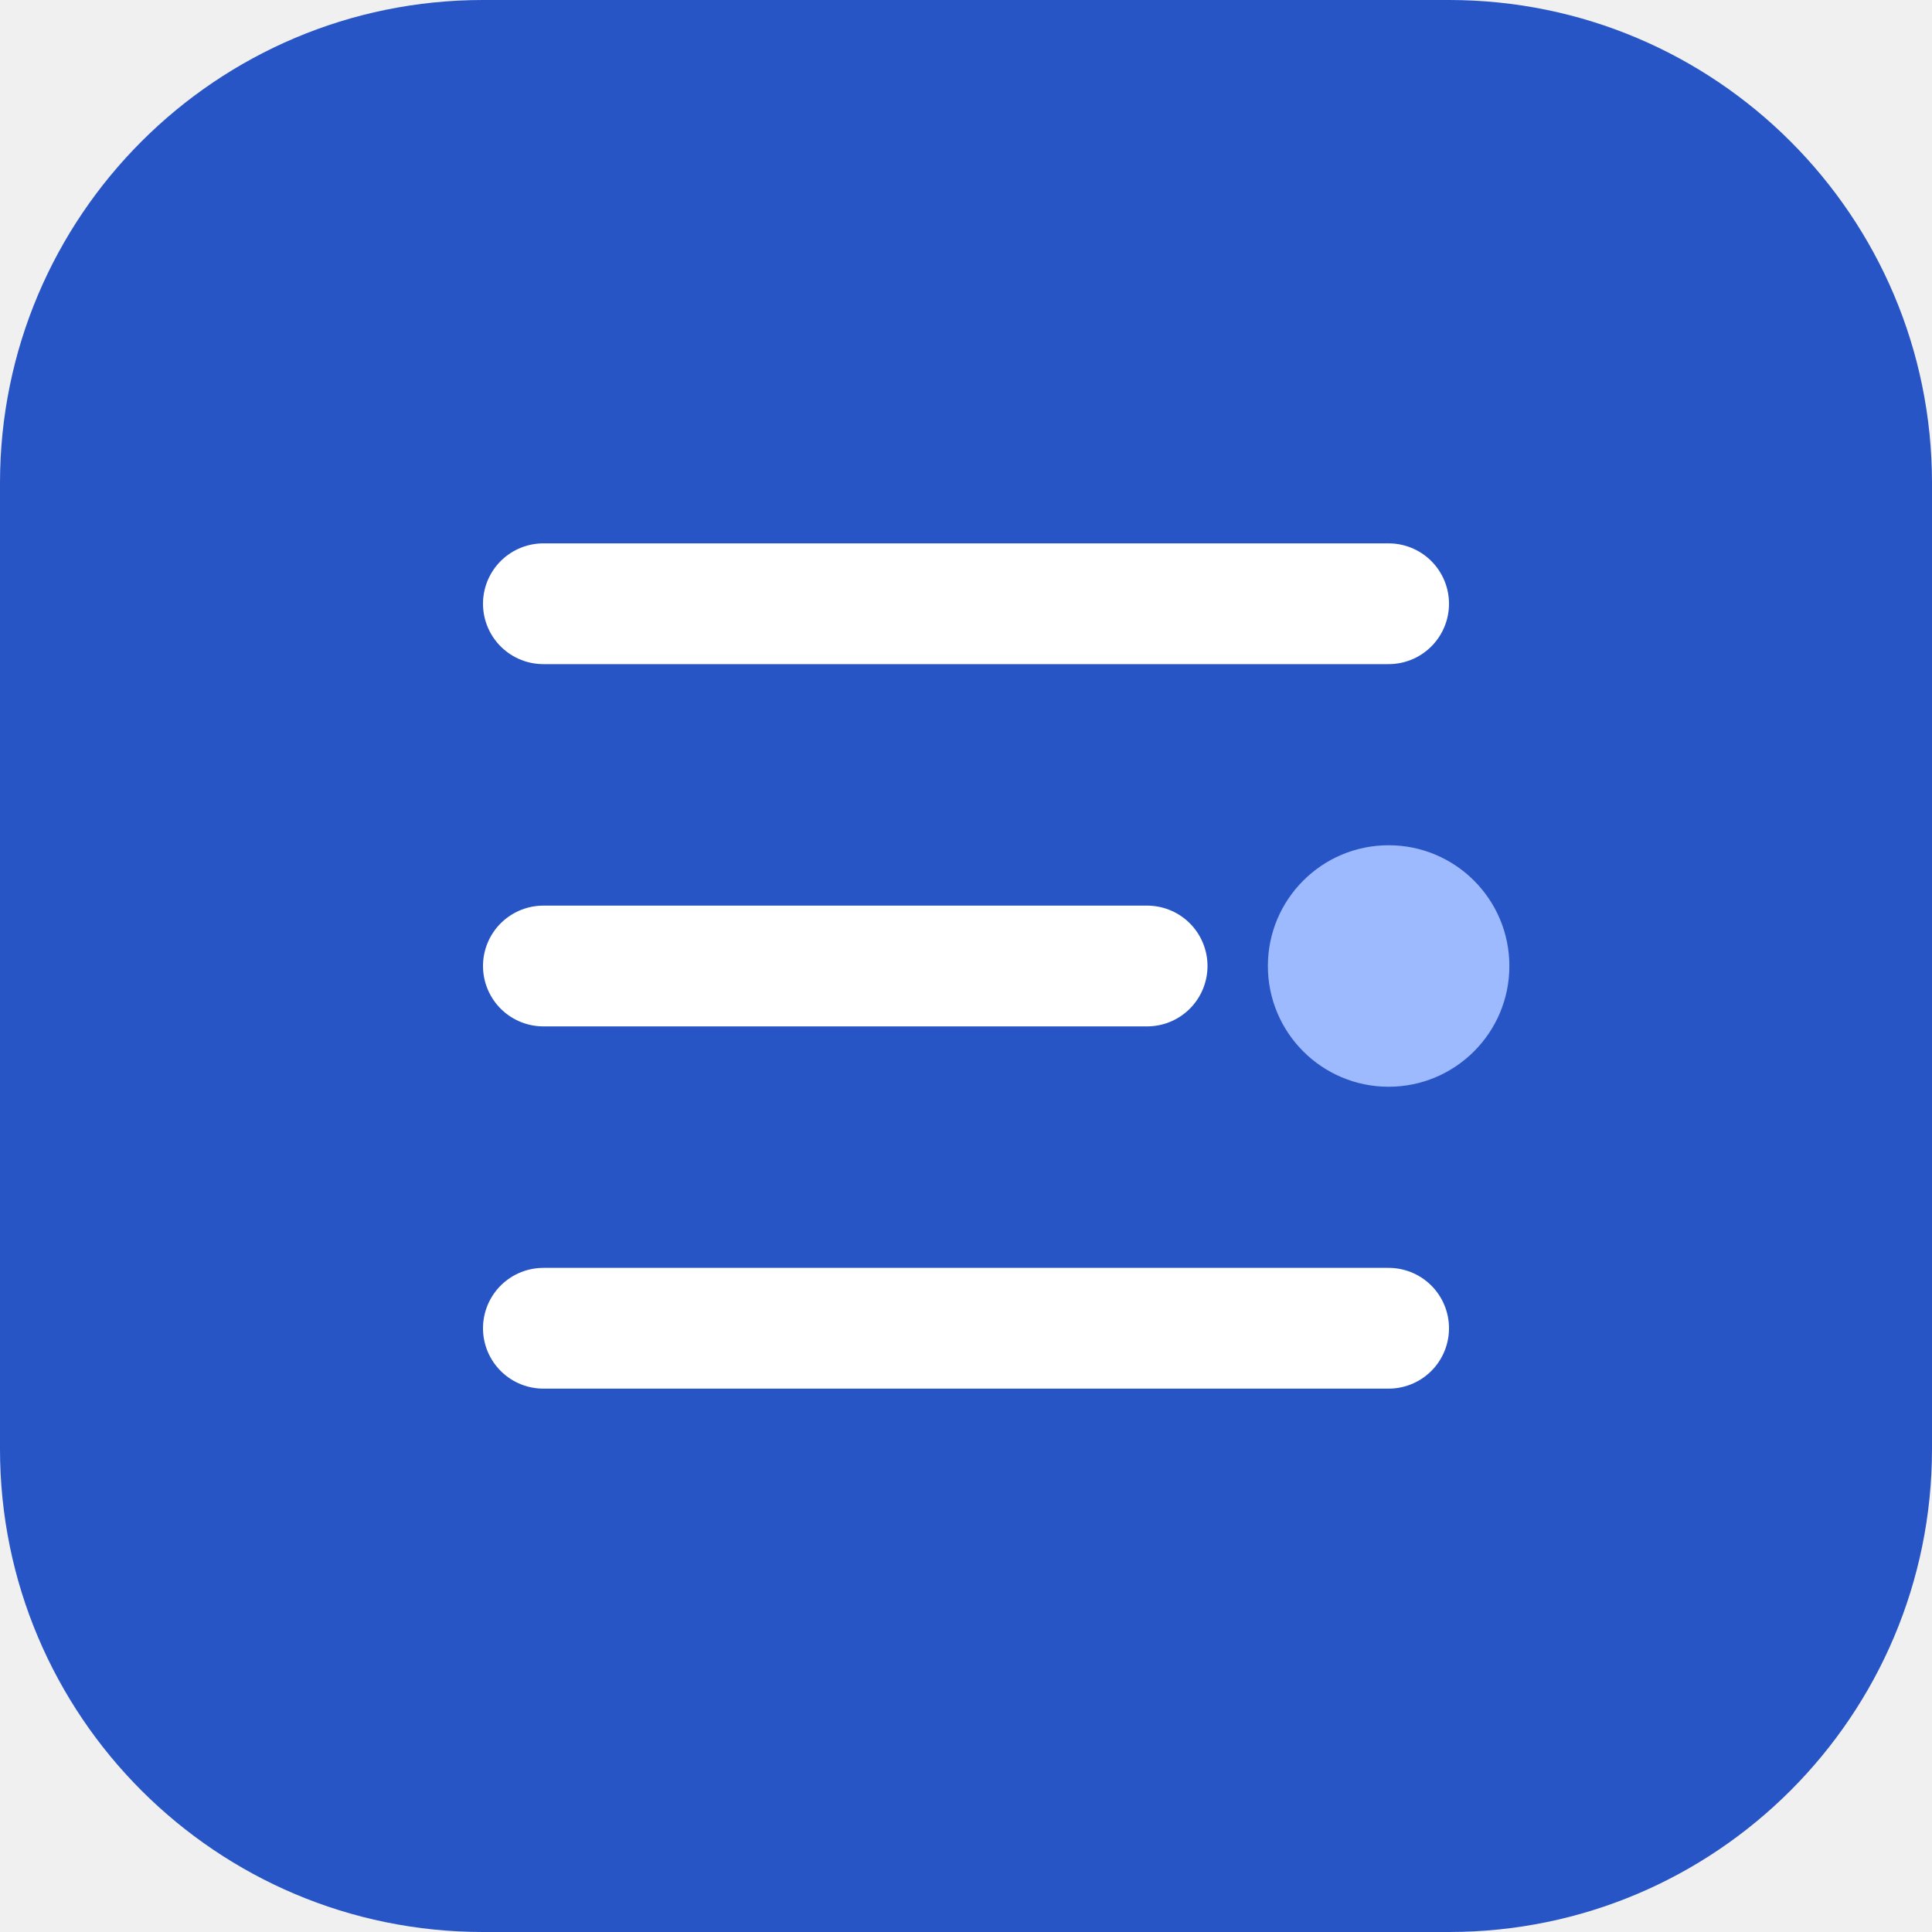
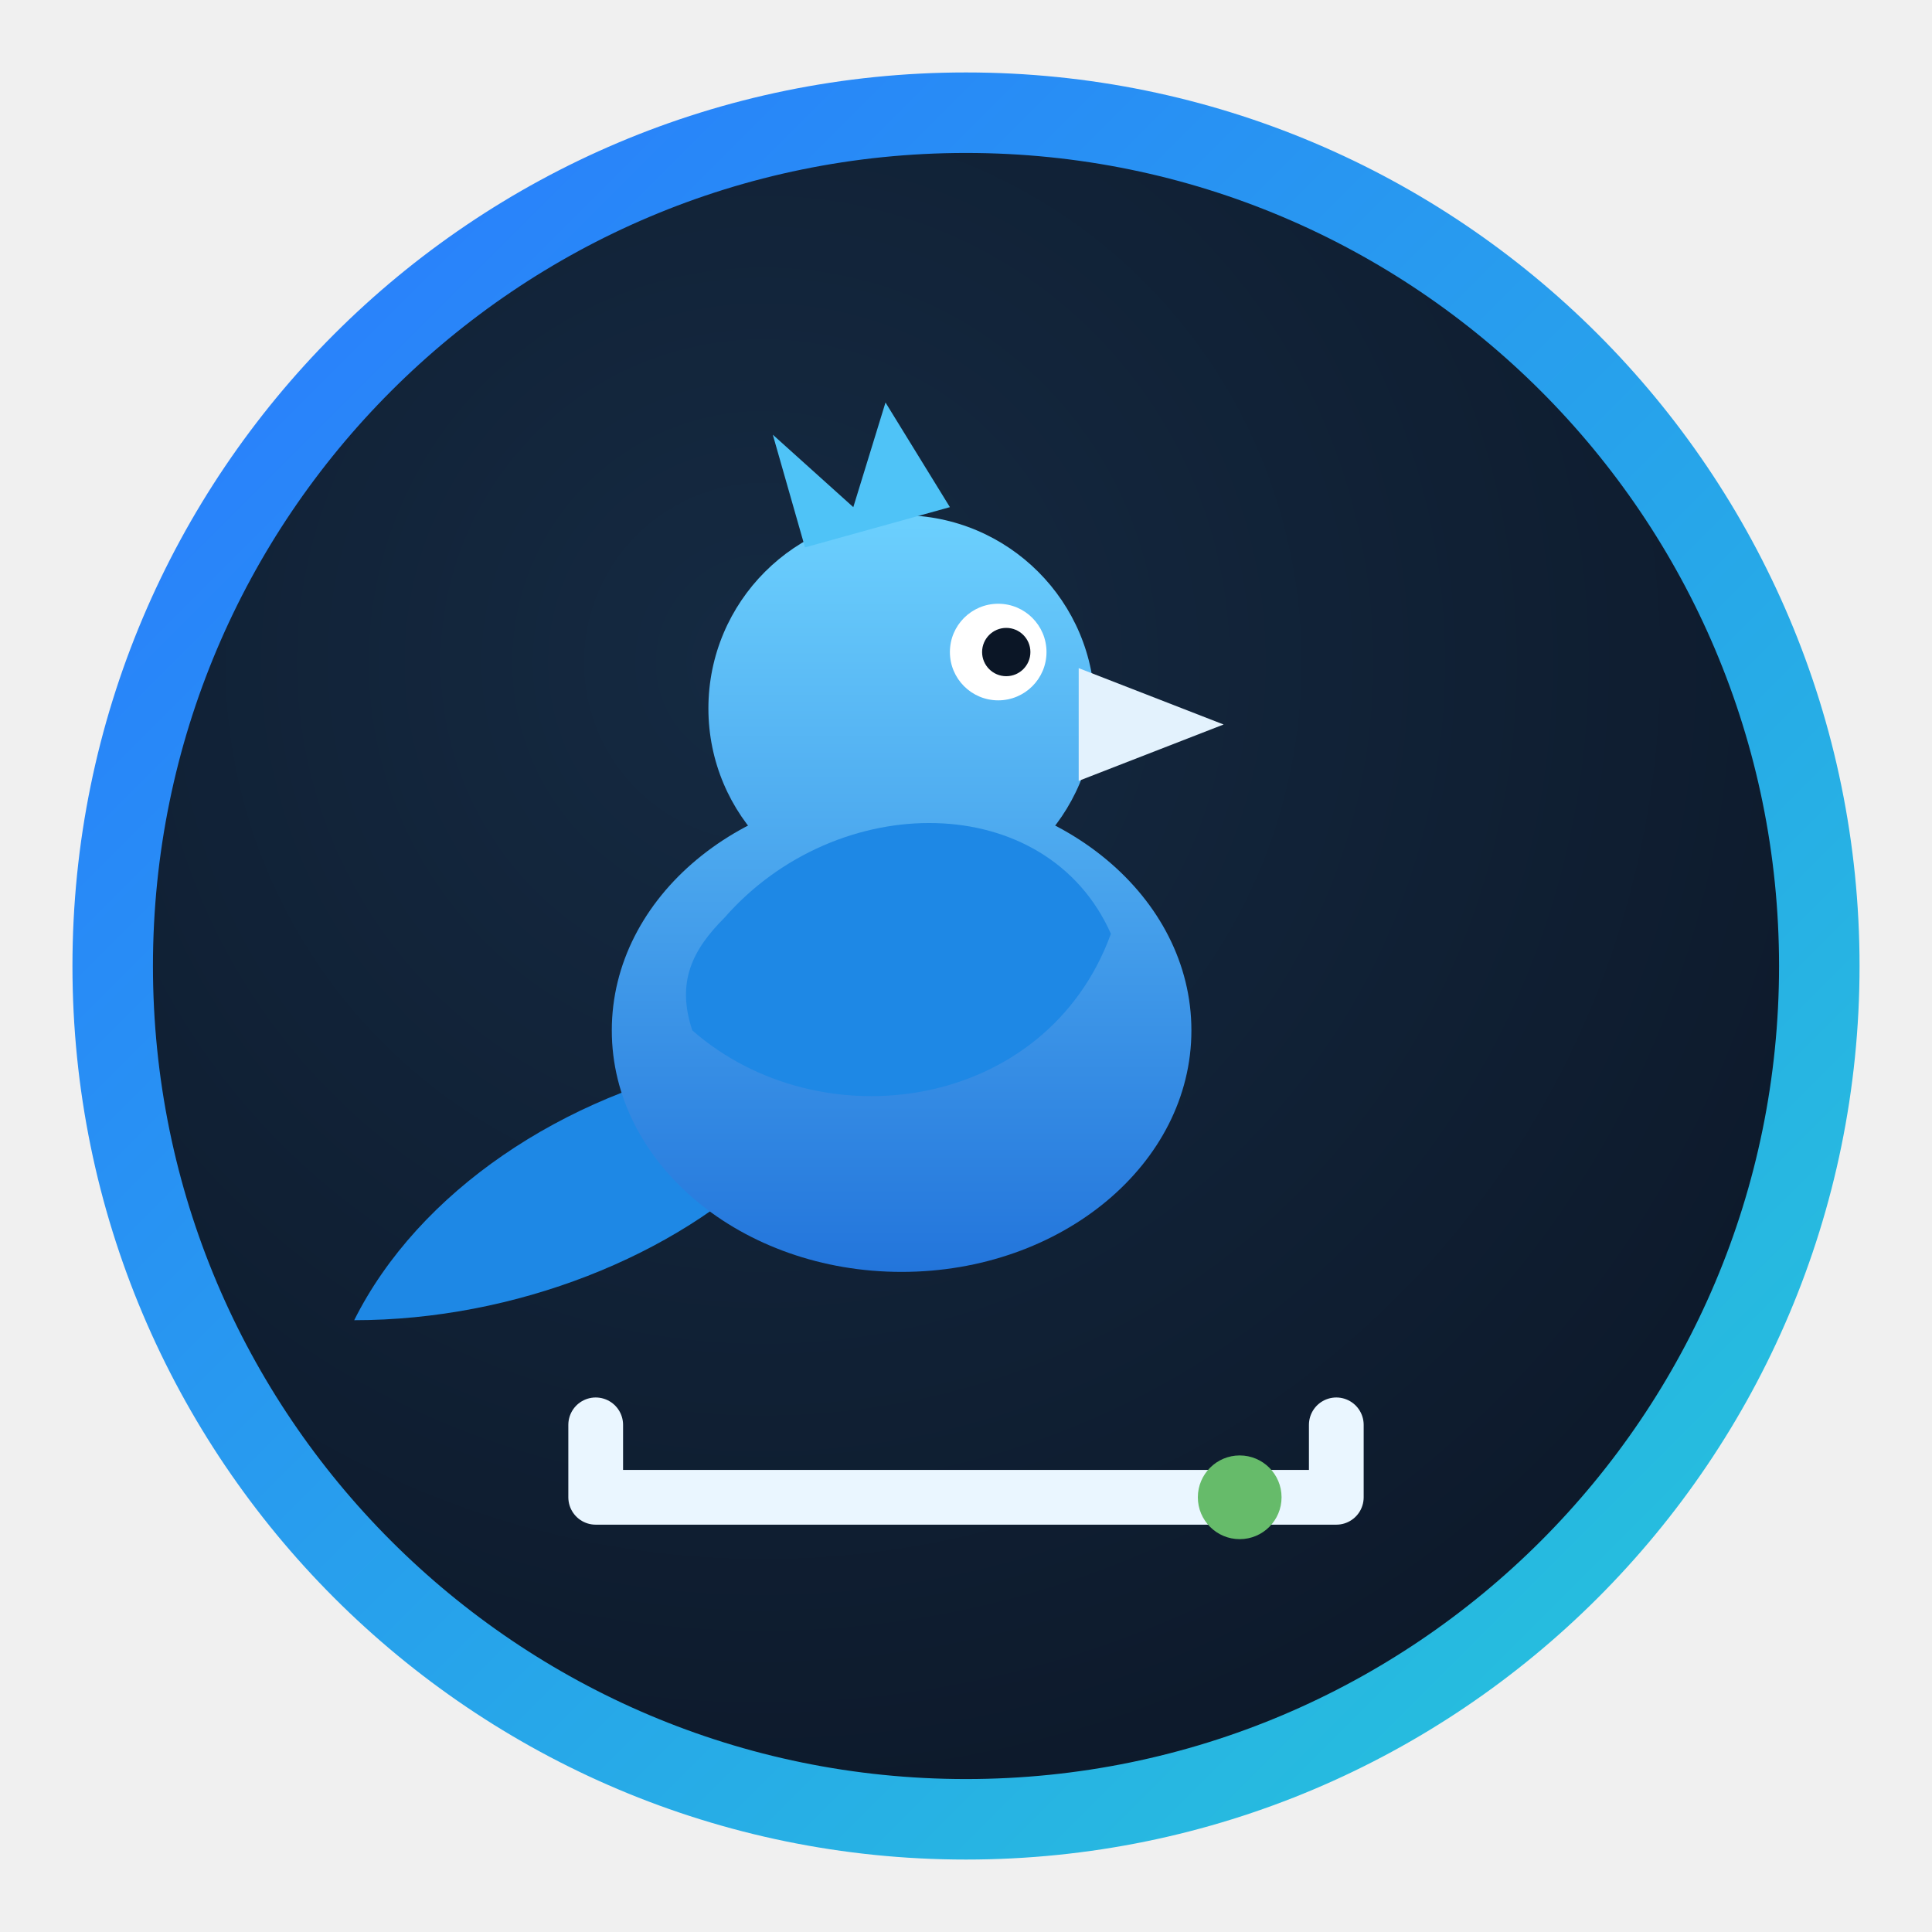
- <svg xmlns="http://www.w3.org/2000/svg" viewBox="0 0 32 32">
-   <rect width="32" height="32" rx="8" fill="#2855C5" />
-   <path d="M9 10h14M9 16h10M9 22h14" stroke="white" stroke-width="2" stroke-linecap="round" />
-   <circle cx="23" cy="16" r="2" fill="#9DBAFF" />
+ <svg xmlns="http://www.w3.org/2000/svg" viewBox="0 0 120 120">
+   <defs>
+     <radialGradient id="d" cx="0.38" cy="0.32" r="0.85">
+       <stop offset="0" stop-color="#152A42" />
+       <stop offset="1" stop-color="#0B1626" />
+     </radialGradient>
+     <linearGradient id="r" x1="0" y1="0" x2="1" y2="1">
+       <stop offset="0" stop-color="#2979FF" />
+       <stop offset="1" stop-color="#26C6DA" />
+     </linearGradient>
+     <linearGradient id="b" gradientUnits="userSpaceOnUse" x1="0" y1="30" x2="0" y2="82">
+       <stop offset="0" stop-color="#6FD4FF" />
+       <stop offset="1" stop-color="#1E6FD9" />
+     </linearGradient>
+   </defs>
+   <circle cx="60" cy="60" r="53" fill="url(#d)" stroke="url(#r)" stroke-width="5" />
+   <path d="M45 66C35 68 26 74 22 82c10 0 20-4 26-10Z" fill="#1E88E5" />
+   <g fill="url(#b)">
+     <ellipse cx="56" cy="64" rx="18" ry="15" />
+     <circle cx="56" cy="44" r="12" />
+   </g>
+   <path d="M45 57c7-8 20-8 24 1-4 11-18 13-26 6-1-3 0-5 2-7Z" fill="#1E88E5" />
+   <path d="M67 41.5 76 45l-9 3.5Z" fill="#E3F2FD" />
+   <circle cx="62" cy="40.5" r="3" fill="#FFF" />
+   <circle cx="62.5" cy="40.5" r="1.5" fill="#0B1626" />
+   <path d="M50 34 48 27l5 4.5L55 25l4 6.5Z" fill="#4FC3F7" />
+   <path d="M37 93h46M37 93v-4.5M83 93v-4.5" stroke="#EAF6FF" stroke-width="3.4" stroke-linecap="round" fill="none" />
+   <circle cx="77" cy="93" r="2.6" fill="#66BB6A" />
</svg>
